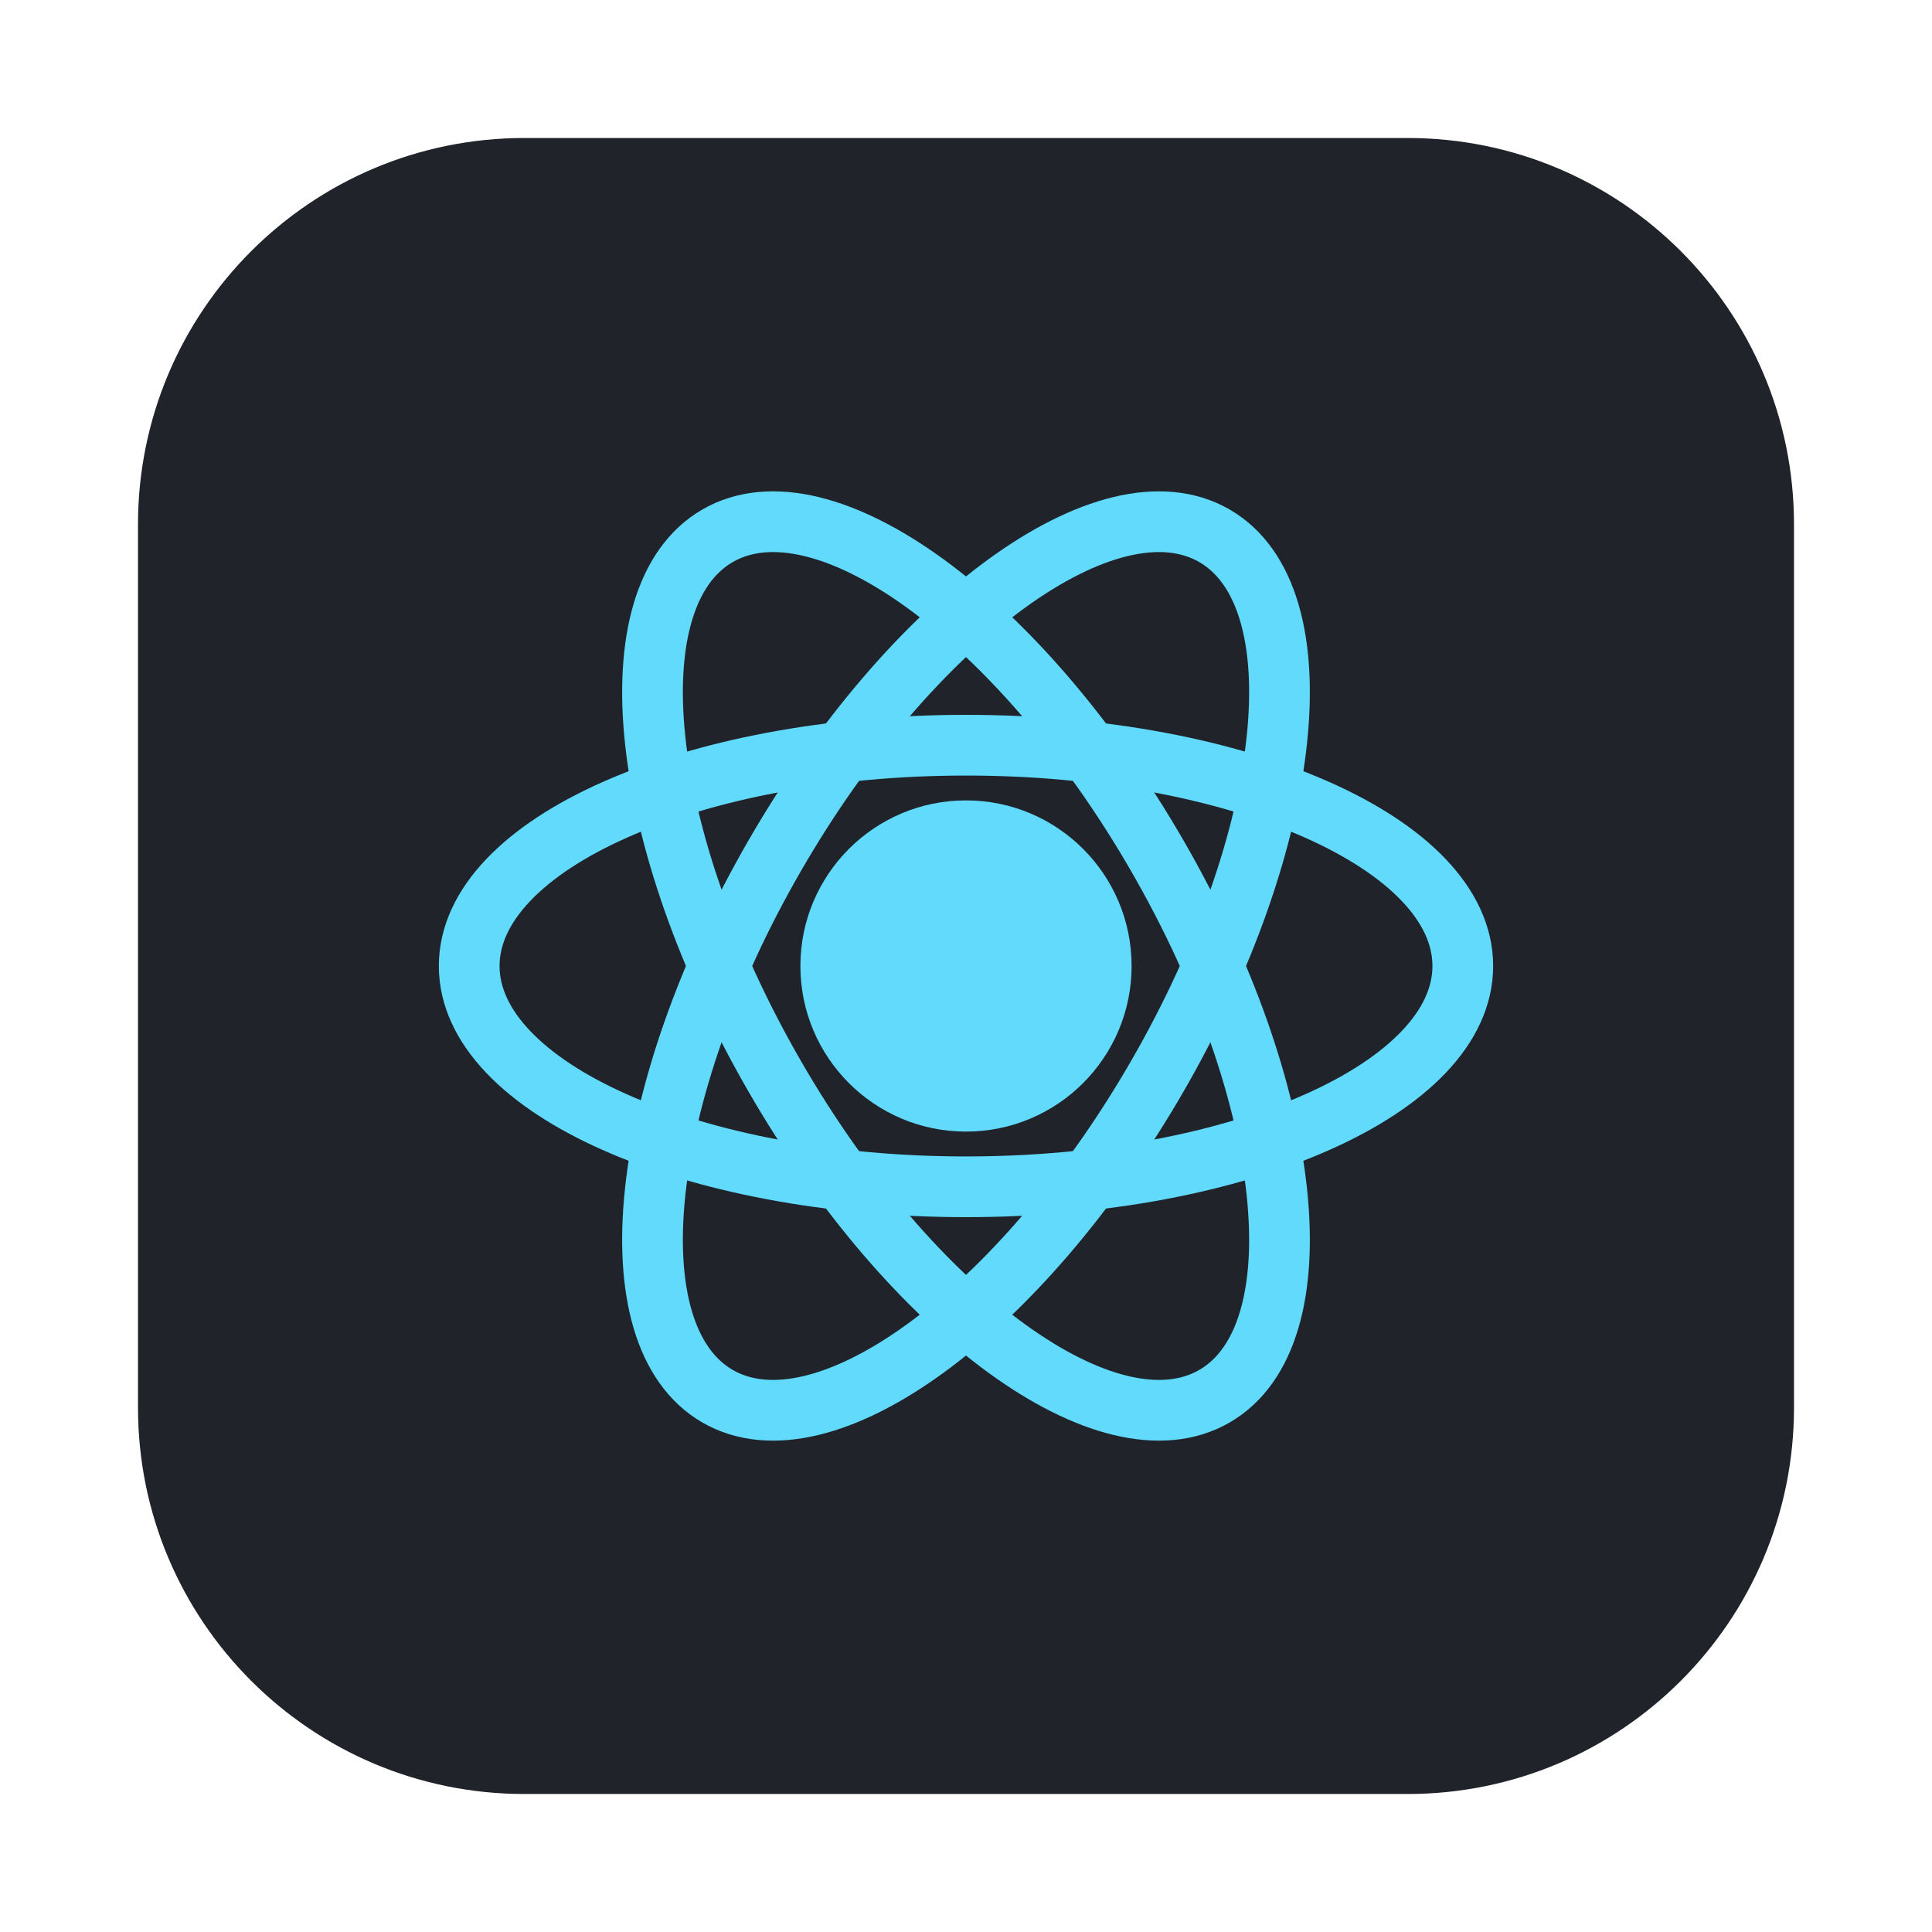
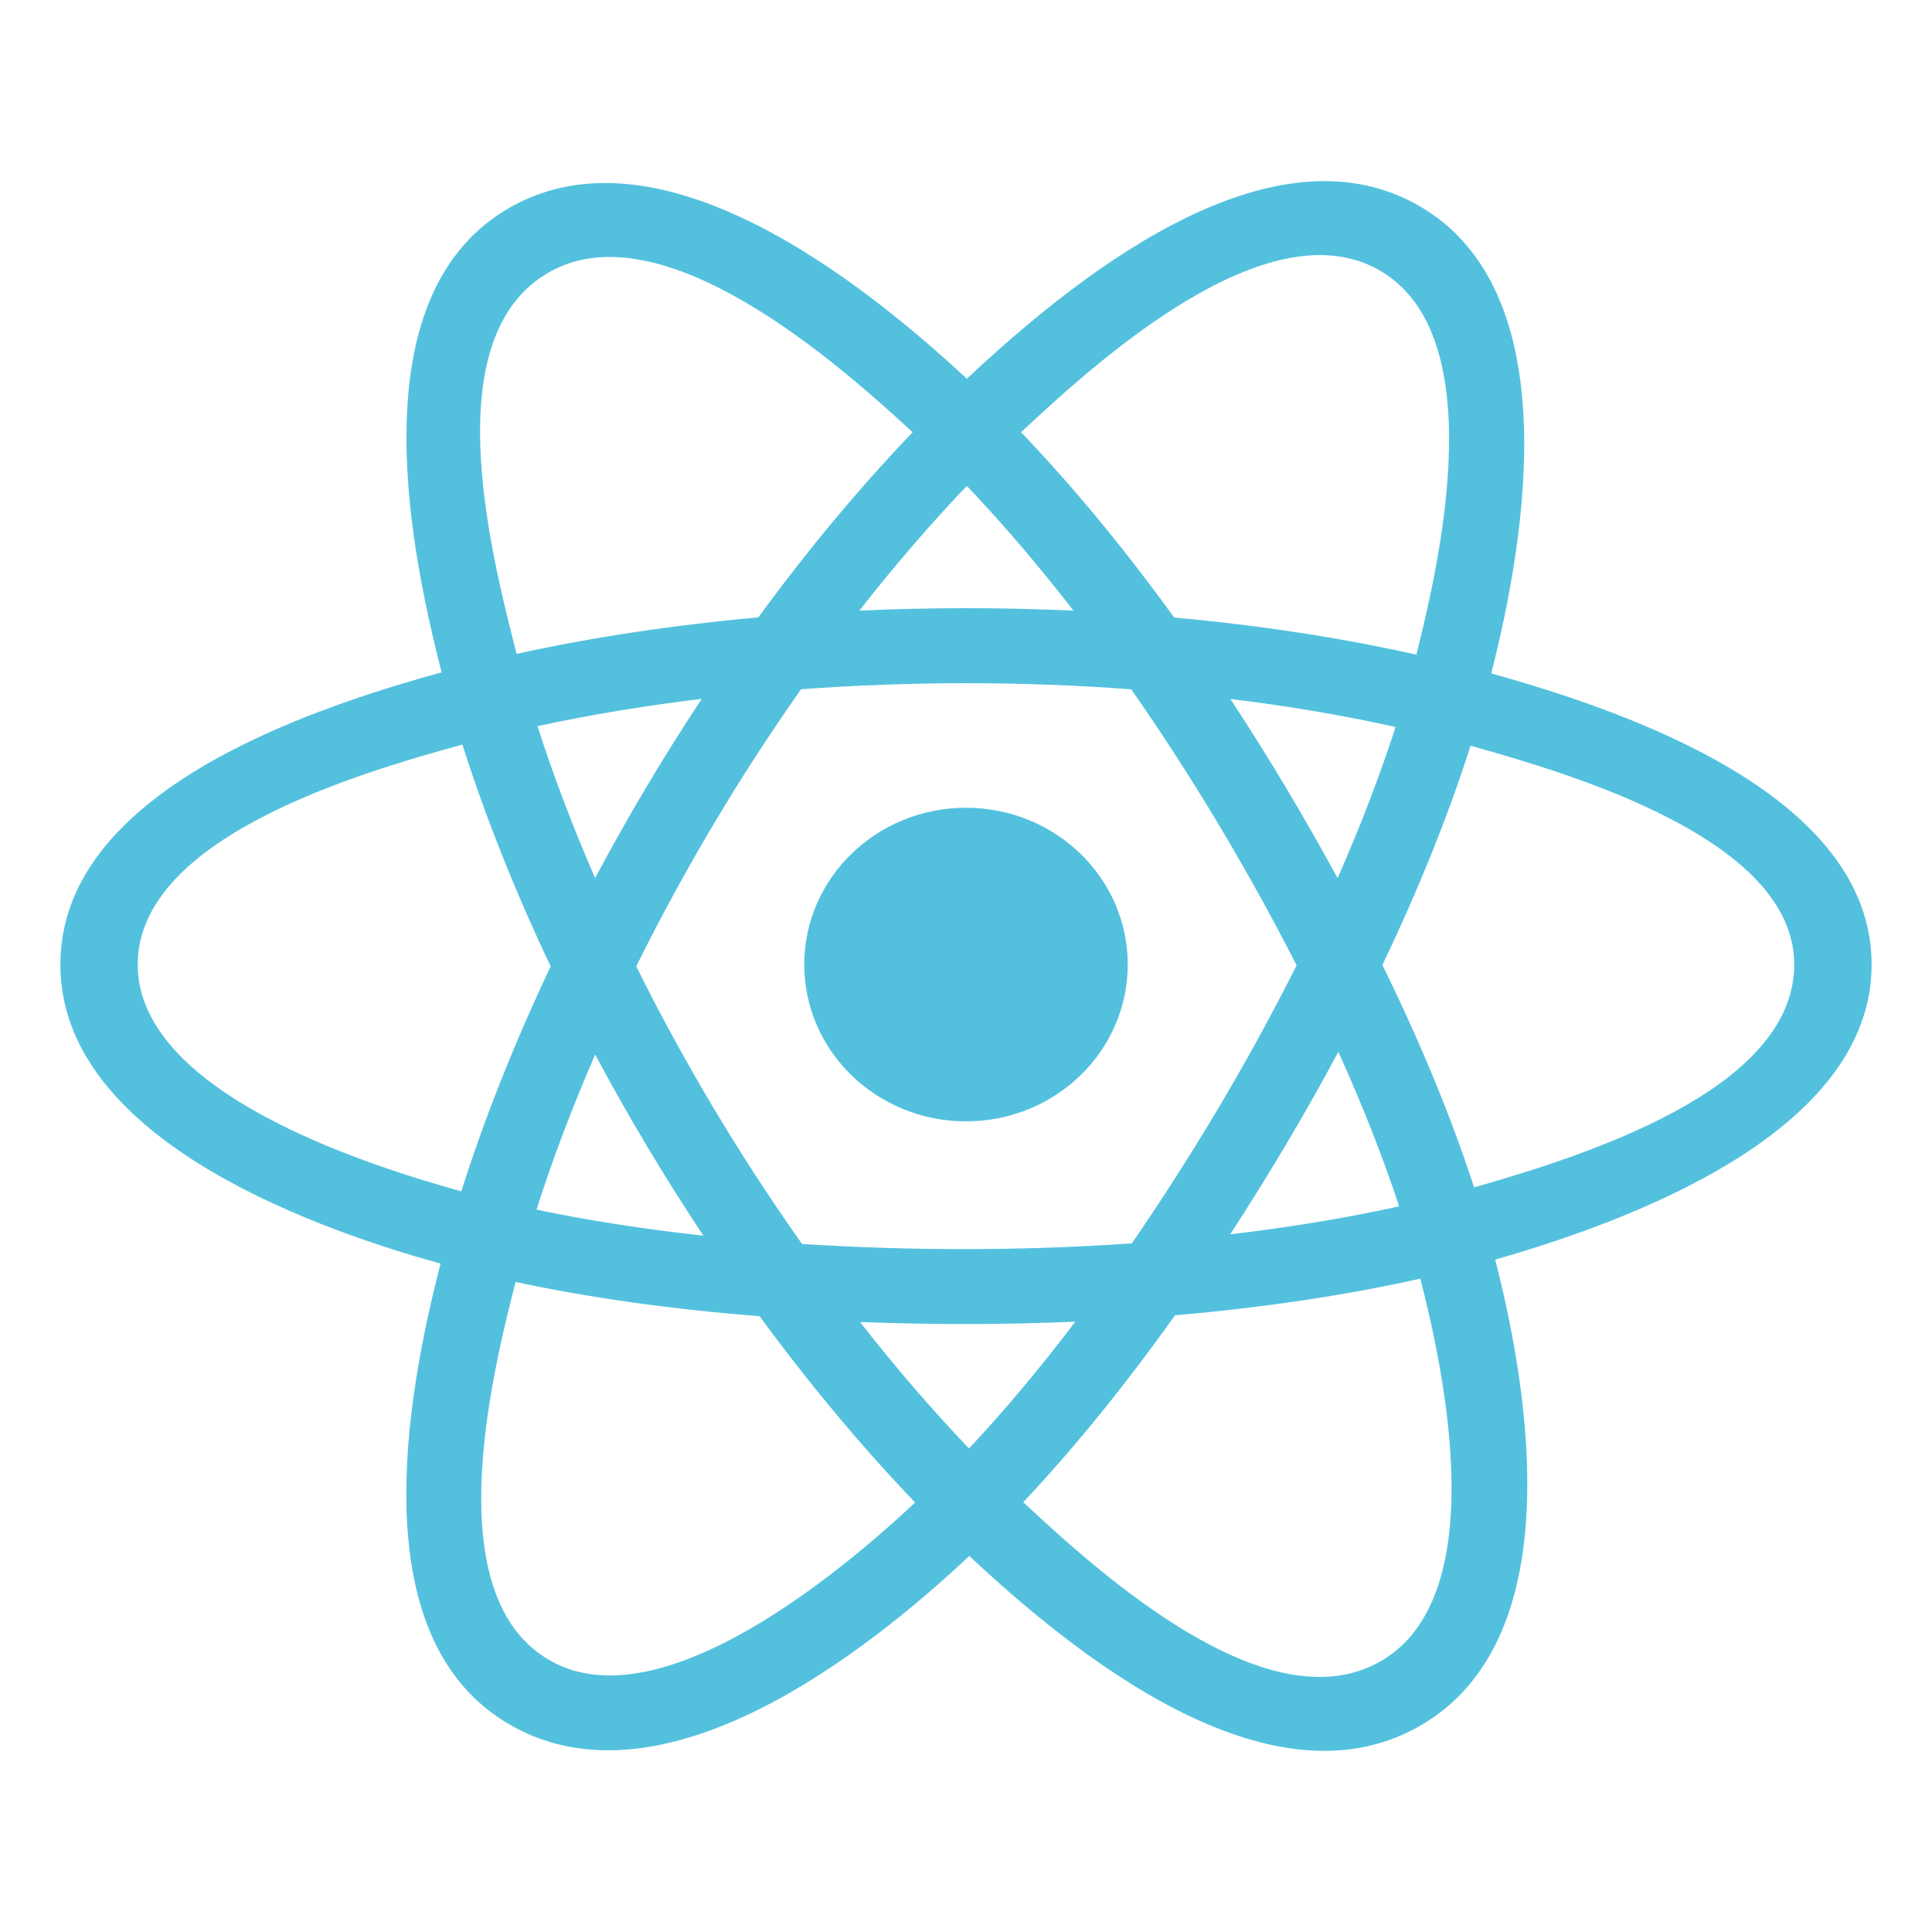
- <svg xmlns="http://www.w3.org/2000/svg" width="70" height="70" viewBox="0 0 70 70">
-   <rect x="5" y="5" width="60" height="60" rx="14" fill="#20232A" />
-   <circle cx="35" cy="35" r="6" fill="#61DAFB" />
-   <ellipse cx="35" cy="35" rx="18" ry="8" fill="none" stroke="#61DAFB" stroke-width="2.2" />
-   <ellipse cx="35" cy="35" rx="18" ry="8" fill="none" stroke="#61DAFB" stroke-width="2.2" transform="rotate(60 35 35)" />
-   <ellipse cx="35" cy="35" rx="18" ry="8" fill="none" stroke="#61DAFB" stroke-width="2.2" transform="rotate(120 35 35)" />
+ <svg xmlns="http://www.w3.org/2000/svg" width="800px" height="800px" viewBox="0 0 32 32" fill="none">
+   <path d="M18.679 15.976C18.679 14.541 17.48 13.379 16 13.379C14.521 13.379 13.321 14.541 13.321 15.976C13.321 17.41 14.521 18.573 16 18.573C17.48 18.573 18.679 17.41 18.679 15.976Z" fill="#53C1DE" />
+   <path fill-rule="evenodd" clip-rule="evenodd" d="M24.7 11.154C25.266 8.925 25.977 4.791 23.47 3.39C20.975 1.995 17.728 4.668 16.014 6.273C14.304 4.684 10.966 2.022 8.462 3.428C5.968 4.828 6.737 8.893 7.315 11.136C4.988 11.776 1 13.156 1 15.976C1 18.787 4.984 20.289 7.297 20.929C6.717 23.184 5.986 27.191 8.483 28.588C10.997 29.993 14.325 27.395 16.055 25.772C17.781 27.386 20.997 30.002 23.492 28.601C25.996 27.196 25.344 23.118 24.765 20.863C27.007 20.221 31 18.752 31 15.976C31 13.184 26.99 11.792 24.7 11.154ZM24.416 19.667C24.037 18.502 23.524 17.262 22.897 15.982C23.495 14.732 23.988 13.509 24.357 12.351C26.036 12.823 29.718 13.901 29.718 15.976C29.718 18.07 26.185 19.159 24.416 19.667ZM22.85 27.526C20.988 28.571 18.222 26.07 16.948 24.881C17.793 23.984 18.638 22.942 19.462 21.785C20.913 21.66 22.283 21.456 23.526 21.178C23.933 22.773 24.72 26.476 22.85 27.526ZM9.124 27.511C7.261 26.47 8.113 22.895 8.54 21.233C9.768 21.497 11.129 21.686 12.582 21.801C13.412 22.933 14.282 23.974 15.158 24.886C14.075 25.901 10.995 28.557 9.124 27.511ZM2.281 15.976C2.281 13.874 5.942 12.803 7.659 12.333C8.035 13.517 8.527 14.754 9.121 16.006C8.519 17.277 8.02 18.534 7.641 19.732C6.004 19.278 2.281 18.079 2.281 15.976ZM9.104 4.504C10.973 3.454 13.875 6.01 15.116 7.16C14.244 8.068 13.383 9.101 12.56 10.226C11.149 10.353 9.799 10.557 8.557 10.83C8.091 9.021 7.236 5.552 9.104 4.504ZM20.379 11.577C21.337 11.694 22.254 11.85 23.115 12.041C22.856 12.844 22.534 13.684 22.154 14.545C21.604 13.533 21.014 12.542 20.379 11.577ZM16.014 8.048C16.605 8.669 17.197 9.362 17.78 10.114C16.599 10.06 15.415 10.06 14.234 10.114C14.817 9.368 15.414 8.676 16.014 8.048ZM9.857 14.544C9.483 13.686 9.164 12.842 8.903 12.027C9.759 11.842 10.672 11.69 11.623 11.575C10.987 12.537 10.397 13.528 9.857 14.544ZM11.65 20.466C10.668 20.359 9.741 20.215 8.886 20.035C9.15 19.206 9.477 18.343 9.858 17.467C10.406 18.493 11.005 19.494 11.65 20.466ZM16.05 23.991C15.442 23.356 14.836 22.653 14.245 21.897C15.433 21.942 16.623 21.942 17.811 21.891C17.227 22.661 16.637 23.365 16.05 23.991ZM22.167 17.422C22.568 18.308 22.906 19.166 23.174 19.981C22.304 20.173 21.365 20.328 20.376 20.444C21.015 19.461 21.615 18.454 22.167 17.422ZM18.747 20.594C16.93 20.72 15.102 20.719 13.284 20.604C12.251 19.142 11.331 17.603 10.538 16.006C11.328 14.412 12.24 12.876 13.268 11.416C15.088 11.283 16.918 11.282 18.737 11.417C19.756 12.877 20.668 14.409 21.476 15.988C20.677 17.581 19.759 19.12 18.747 20.594ZM22.83 4.467C24.701 5.513 23.868 9.227 23.459 10.843C22.215 10.564 20.863 10.357 19.448 10.228C18.624 9.09 17.77 8.055 16.912 7.159C18.169 5.984 20.978 3.431 22.83 4.467Z" fill="#53C1DE" />
</svg>
